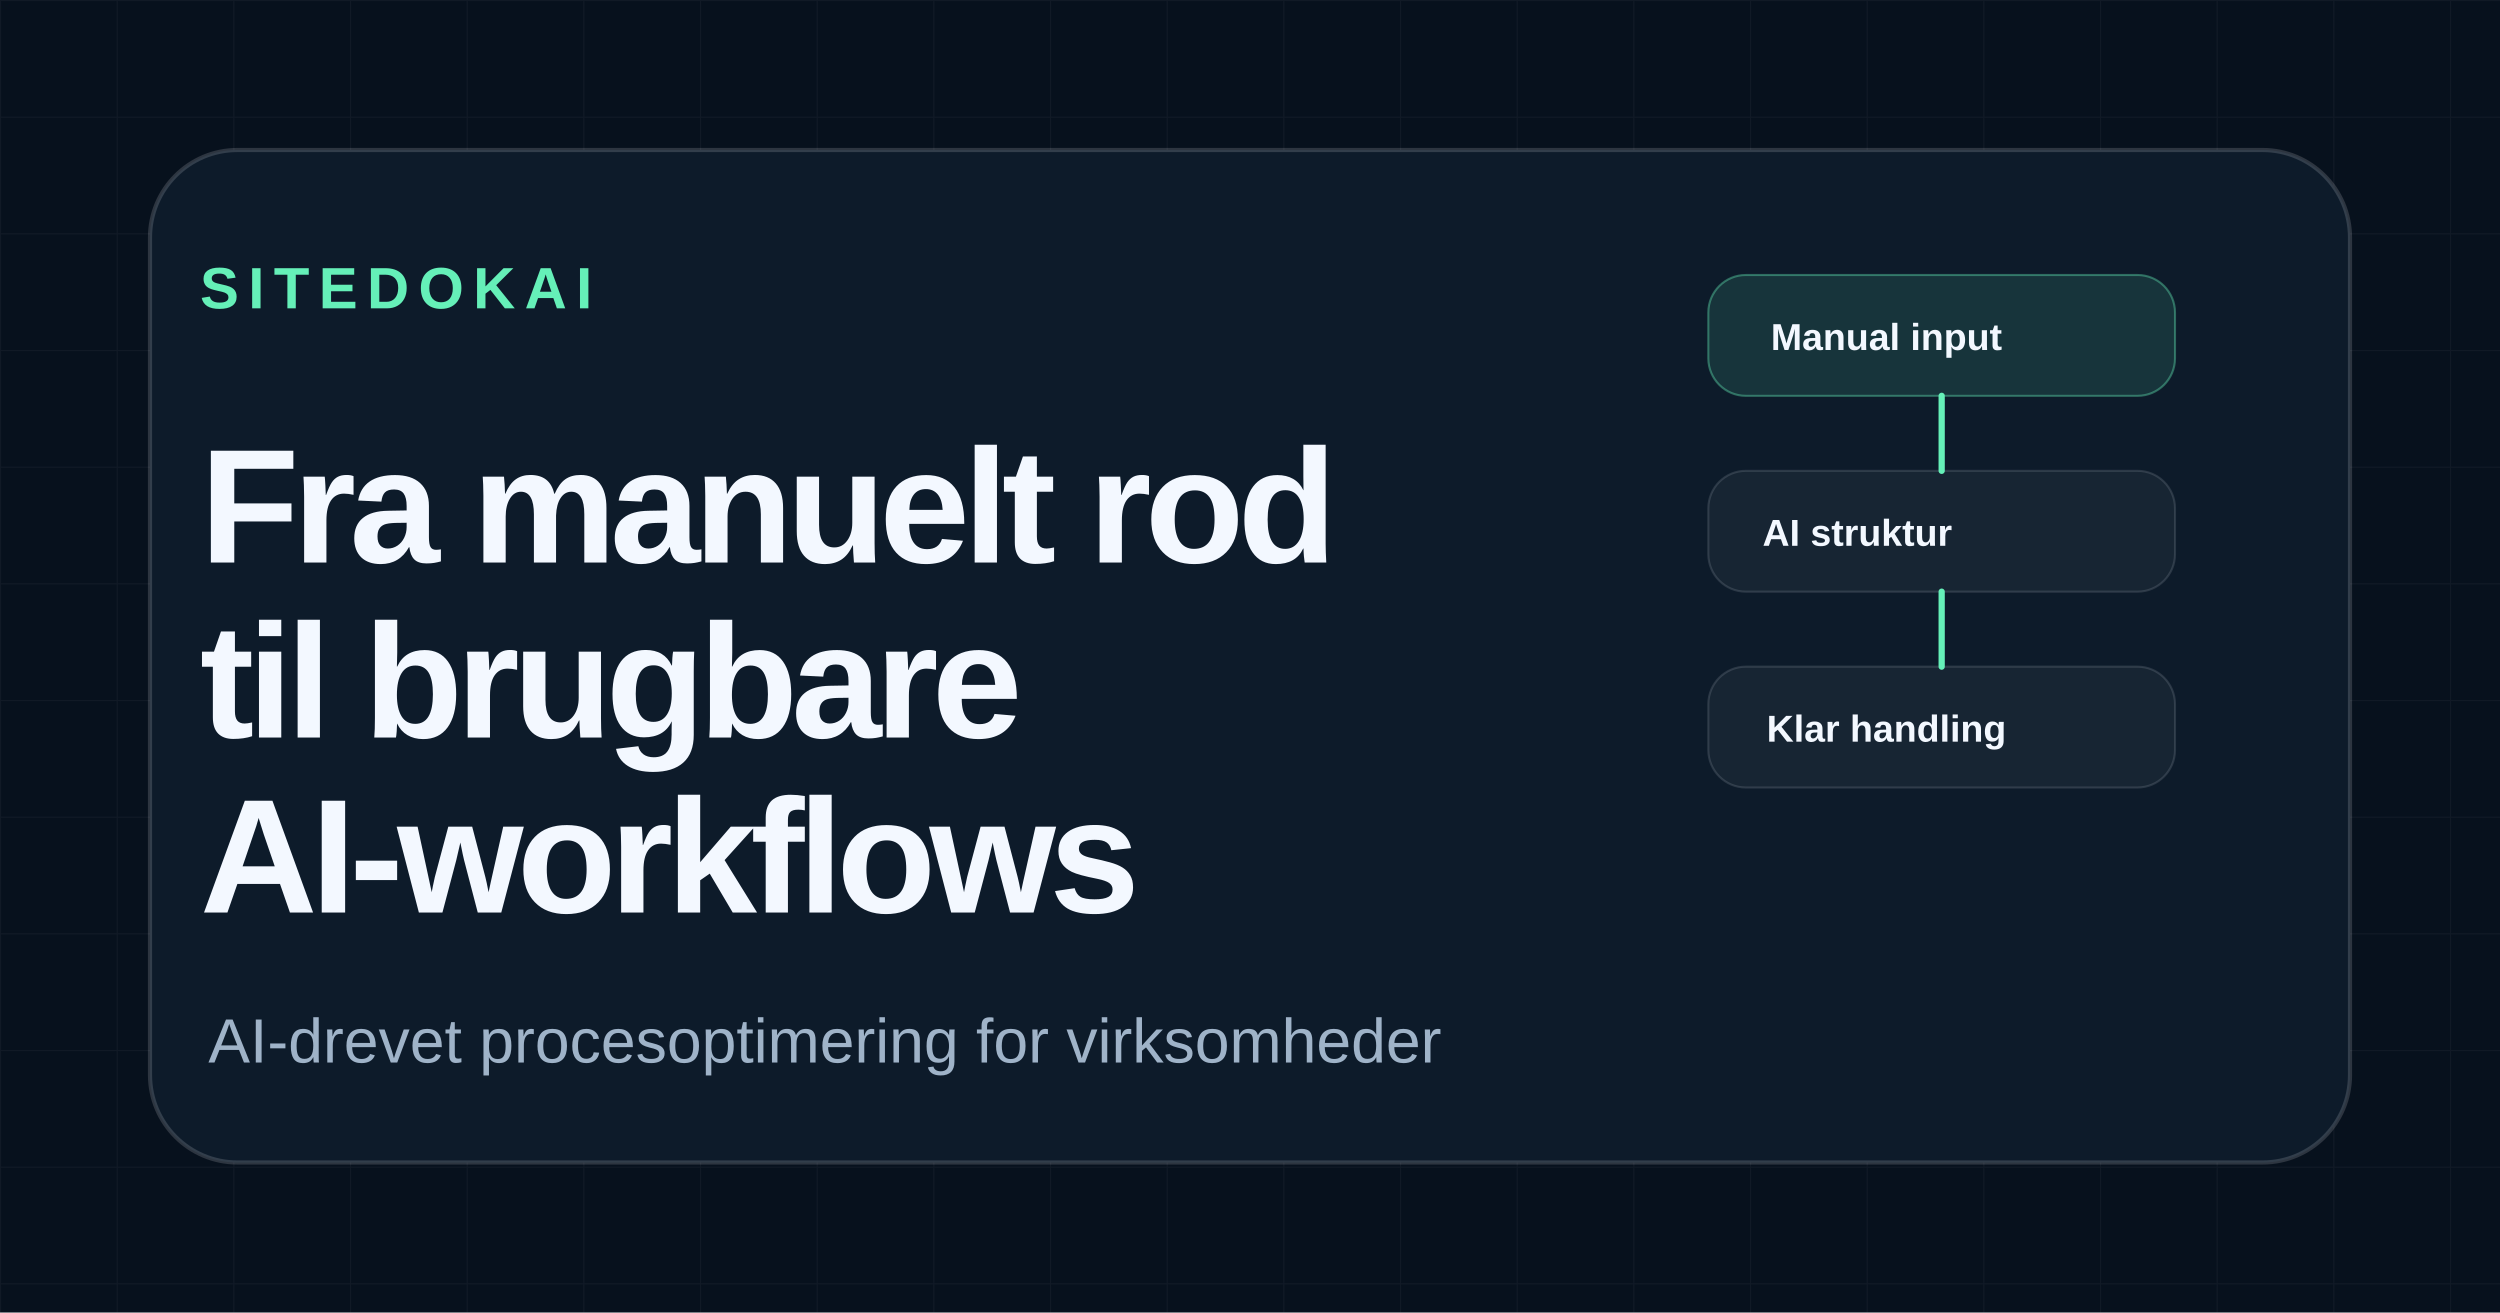
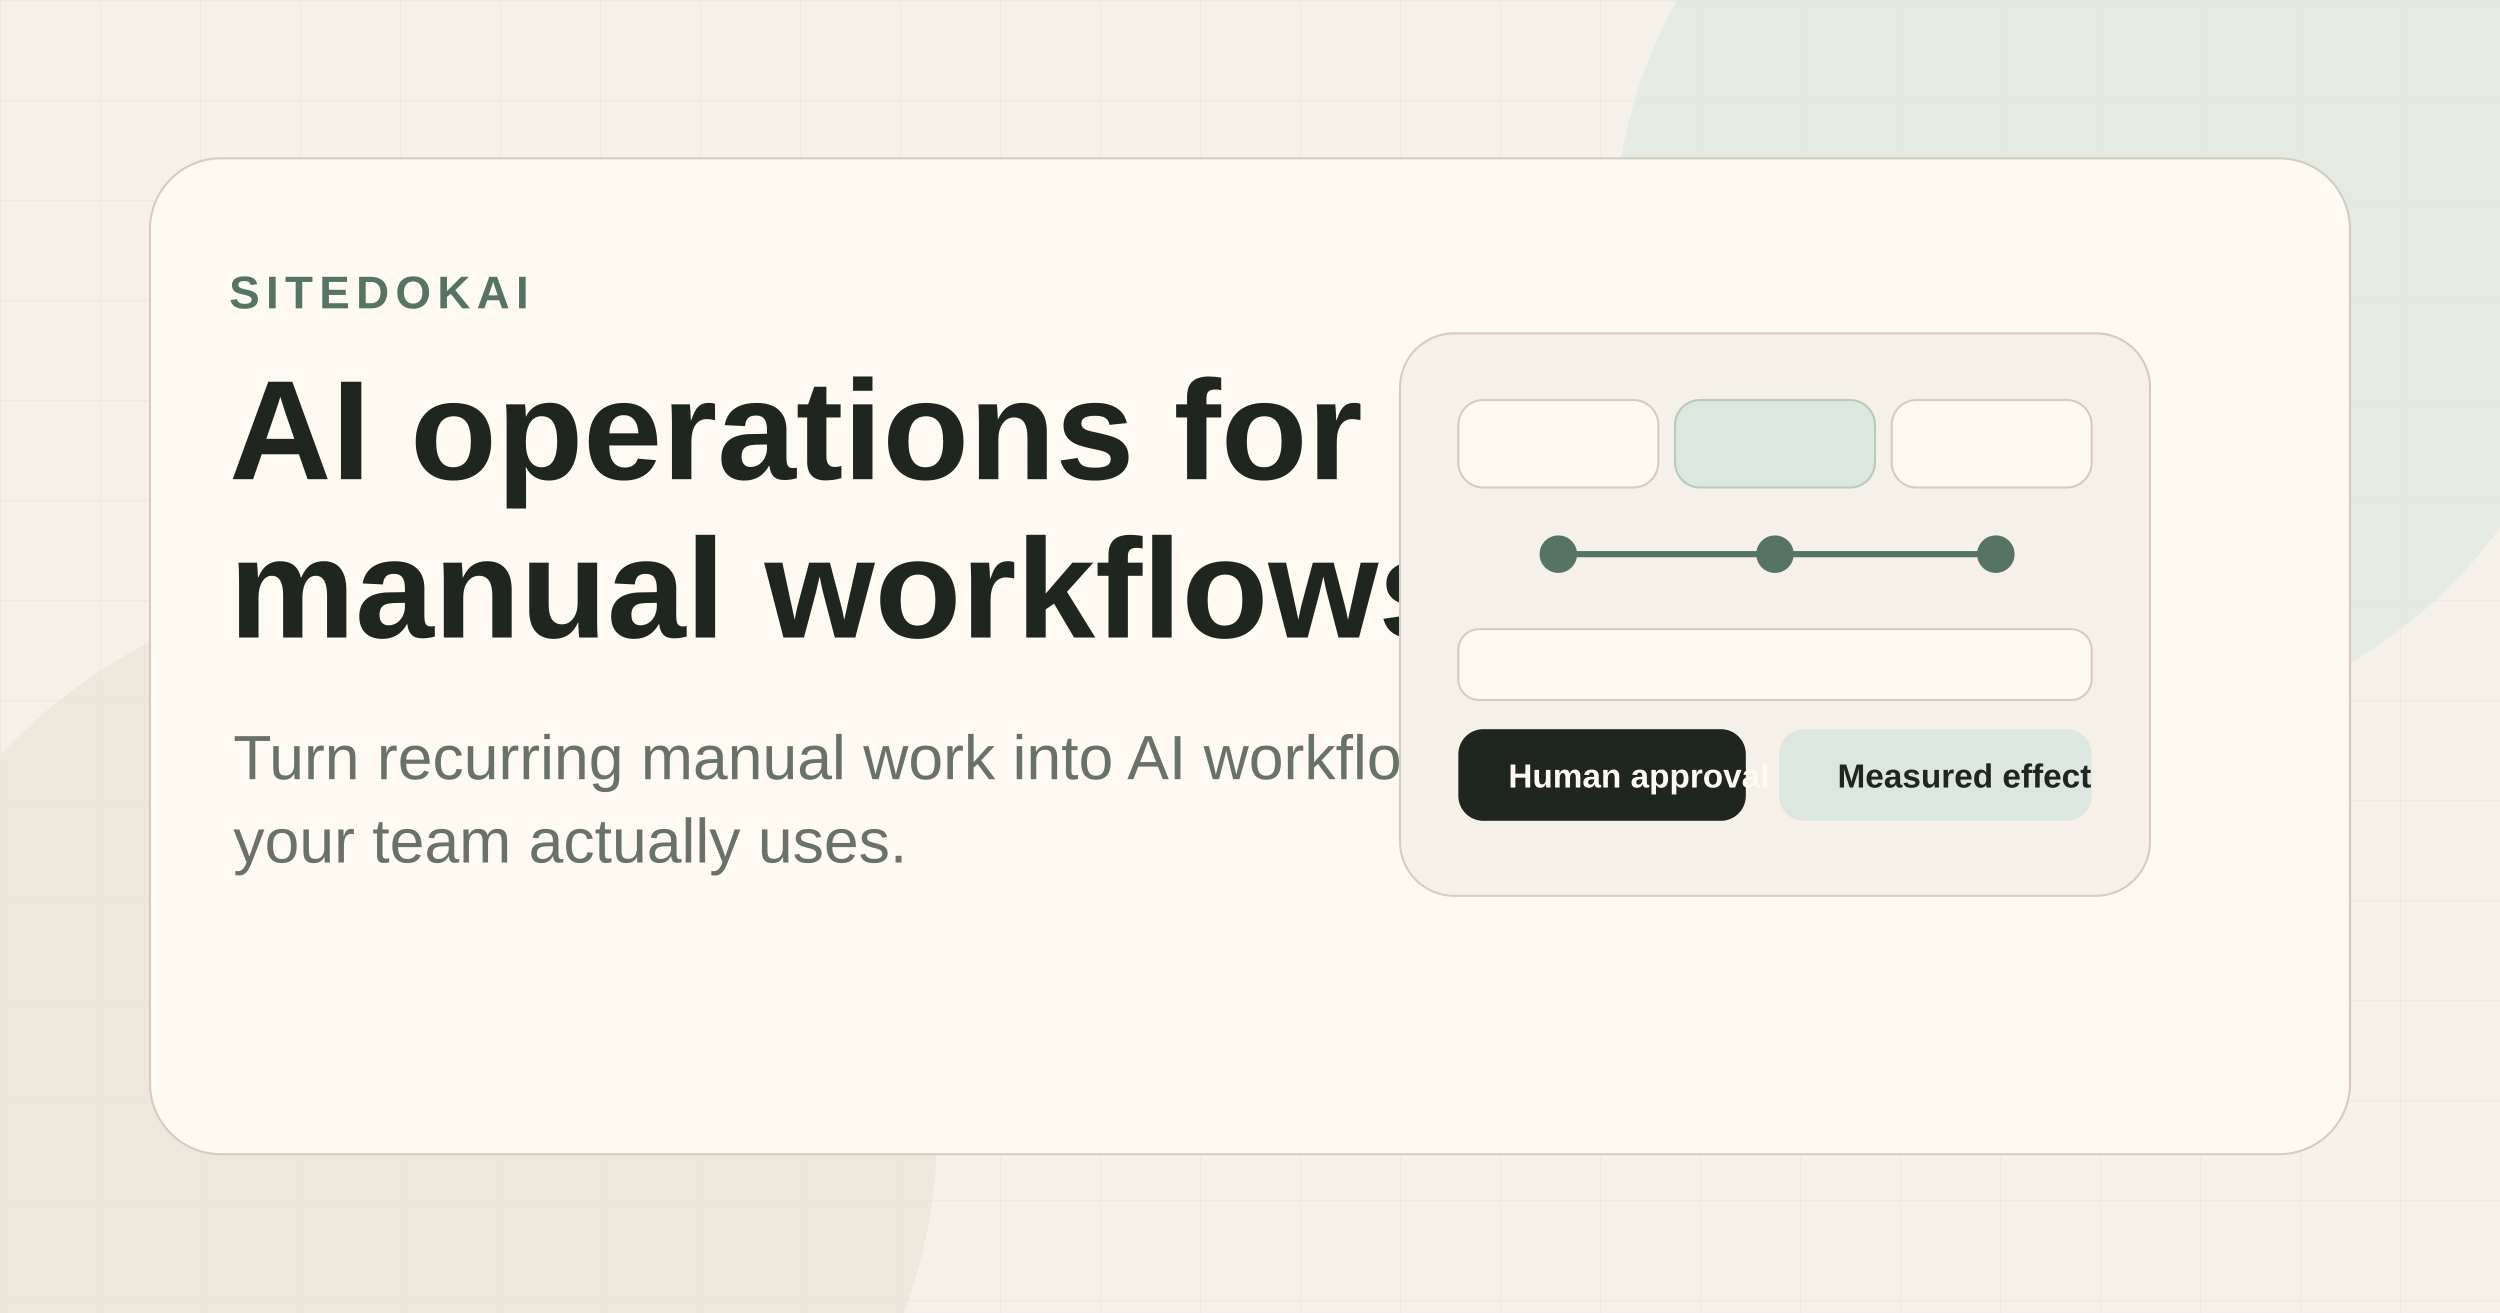
<svg xmlns="http://www.w3.org/2000/svg" width="1200" height="630" viewBox="0 0 1200 630" fill="none" role="img" aria-labelledby="title desc">
-   <rect width="1200" height="630" fill="#07111D" />
-   <path d="M0 0h1200v630H0z" fill="url(#grid)" opacity="0.5" />
-   <rect x="72" y="72" width="1056" height="486" rx="42" fill="#0D1B2A" stroke="#F3F8FF" stroke-opacity="0.16" stroke-width="2" />
-   <rect x="820" y="132" width="224" height="58" rx="18" fill="#65F0B8" fill-opacity="0.12" stroke="#65F0B8" stroke-opacity="0.38" />
-   <rect x="820" y="226" width="224" height="58" rx="18" fill="#FFFFFF" fill-opacity="0.045" stroke="#F3F8FF" stroke-opacity="0.13" />
-   <rect x="820" y="320" width="224" height="58" rx="18" fill="#FFFFFF" fill-opacity="0.045" stroke="#F3F8FF" stroke-opacity="0.13" />
-   <path d="M932 190v36M932 284v36" stroke="#65F0B8" stroke-width="3" stroke-linecap="round" />
-   <text x="96" y="148" fill="#65F0B8" font-family="Arial, sans-serif" font-size="28" font-weight="700" letter-spacing="0.16em">SITEDOKAI</text>
-   <text x="96" y="270" fill="#F3F8FF" font-family="Arial, sans-serif" font-size="78" font-weight="700" letter-spacing="-0.04em">Fra manuelt rod</text>
-   <text x="96" y="354" fill="#F3F8FF" font-family="Arial, sans-serif" font-size="78" font-weight="700" letter-spacing="-0.04em">til brugbare</text>
-   <text x="96" y="438" fill="#F3F8FF" font-family="Arial, sans-serif" font-size="78" font-weight="700" letter-spacing="-0.04em">AI-workflows</text>
-   <text x="100" y="510" fill="#9FB3C8" font-family="Arial, sans-serif" font-size="30">AI-drevet procesoptimering for virksomheder</text>
-   <text x="850" y="168" fill="#F3F8FF" font-family="Arial, sans-serif" font-size="18" font-weight="700">Manual input</text>
-   <text x="846" y="262" fill="#F3F8FF" font-family="Arial, sans-serif" font-size="18" font-weight="700">AI struktur</text>
-   <text x="848" y="356" fill="#F3F8FF" font-family="Arial, sans-serif" font-size="18" font-weight="700">Klar handling</text>
+   <rect width="1200" height="630" fill="#F5F0E8" />
+   <path d="M0 0H1200V630H0V0Z" fill="url(#grid)" opacity="0.6" />
+   <circle cx="1010" cy="115" r="235" fill="#DCE8DF" opacity="0.62" />
+   <circle cx="190" cy="540" r="260" fill="#EBE3D6" opacity="0.72" />
+   <rect x="72" y="76" width="1056" height="478" rx="34" fill="#FFFAF1" stroke="#D3CCBF" />
+   <text x="110" y="148" fill="#557461" font-family="Outfit, Arial, sans-serif" font-size="22" font-weight="700" letter-spacing="3">SITEDOKAI</text>
+   <text x="110" y="230" fill="#1E261F" font-family="Outfit, Arial, sans-serif" font-size="68" font-weight="700">AI operations for</text>
+   <text x="110" y="306" fill="#1E261F" font-family="Outfit, Arial, sans-serif" font-size="68" font-weight="700">manual workflows</text>
+   <text x="112" y="374" fill="#697268" font-family="Outfit, Arial, sans-serif" font-size="30">Turn recurring manual work into AI workflows</text>
+   <text x="112" y="414" fill="#697268" font-family="Outfit, Arial, sans-serif" font-size="30">your team actually uses.</text>
+   <g transform="translate(672 160)">
+     <rect x="0" y="0" width="360" height="270" rx="26" fill="#F5F0E8" stroke="#D3CCBF" />
+     <rect x="28" y="32" width="96" height="42" rx="12" fill="#FFFAF1" stroke="#D3CCBF" />
+     <rect x="132" y="32" width="96" height="42" rx="12" fill="#DCE8DF" stroke="#B9CABB" />
+     <rect x="236" y="32" width="96" height="42" rx="12" fill="#FFFAF1" stroke="#D3CCBF" />
+     <path d="M76 106H286" stroke="#557461" stroke-width="3" stroke-linecap="round" />
+     <circle cx="76" cy="106" r="9" fill="#557461" />
+     <circle cx="180" cy="106" r="9" fill="#557461" />
+     <circle cx="286" cy="106" r="9" fill="#557461" />
+     <rect x="28" y="142" width="304" height="34" rx="10" fill="#FFFAF1" stroke="#D3CCBF" />
+     <rect x="28" y="190" width="138" height="44" rx="12" fill="#1E261F" />
+     <rect x="182" y="190" width="150" height="44" rx="12" fill="#DCE8DF" />
+     <text x="52" y="218" fill="#FFFAF1" font-family="Outfit, Arial, sans-serif" font-size="16" font-weight="700">Human approval</text>
+     <text x="210" y="218" fill="#1E261F" font-family="Outfit, Arial, sans-serif" font-size="16" font-weight="700">Measured effect</text>
+   </g>
  <defs>
-     <pattern id="grid" width="56" height="56" patternUnits="userSpaceOnUse">
-       <path d="M56 0H0V56" stroke="#F3F8FF" stroke-opacity="0.08" stroke-width="1" />
+     <pattern id="grid" width="48" height="48" patternUnits="userSpaceOnUse">
+       <path d="M48 0H0V48" stroke="#1E261F" stroke-opacity="0.06" />
    </pattern>
  </defs>
</svg>
